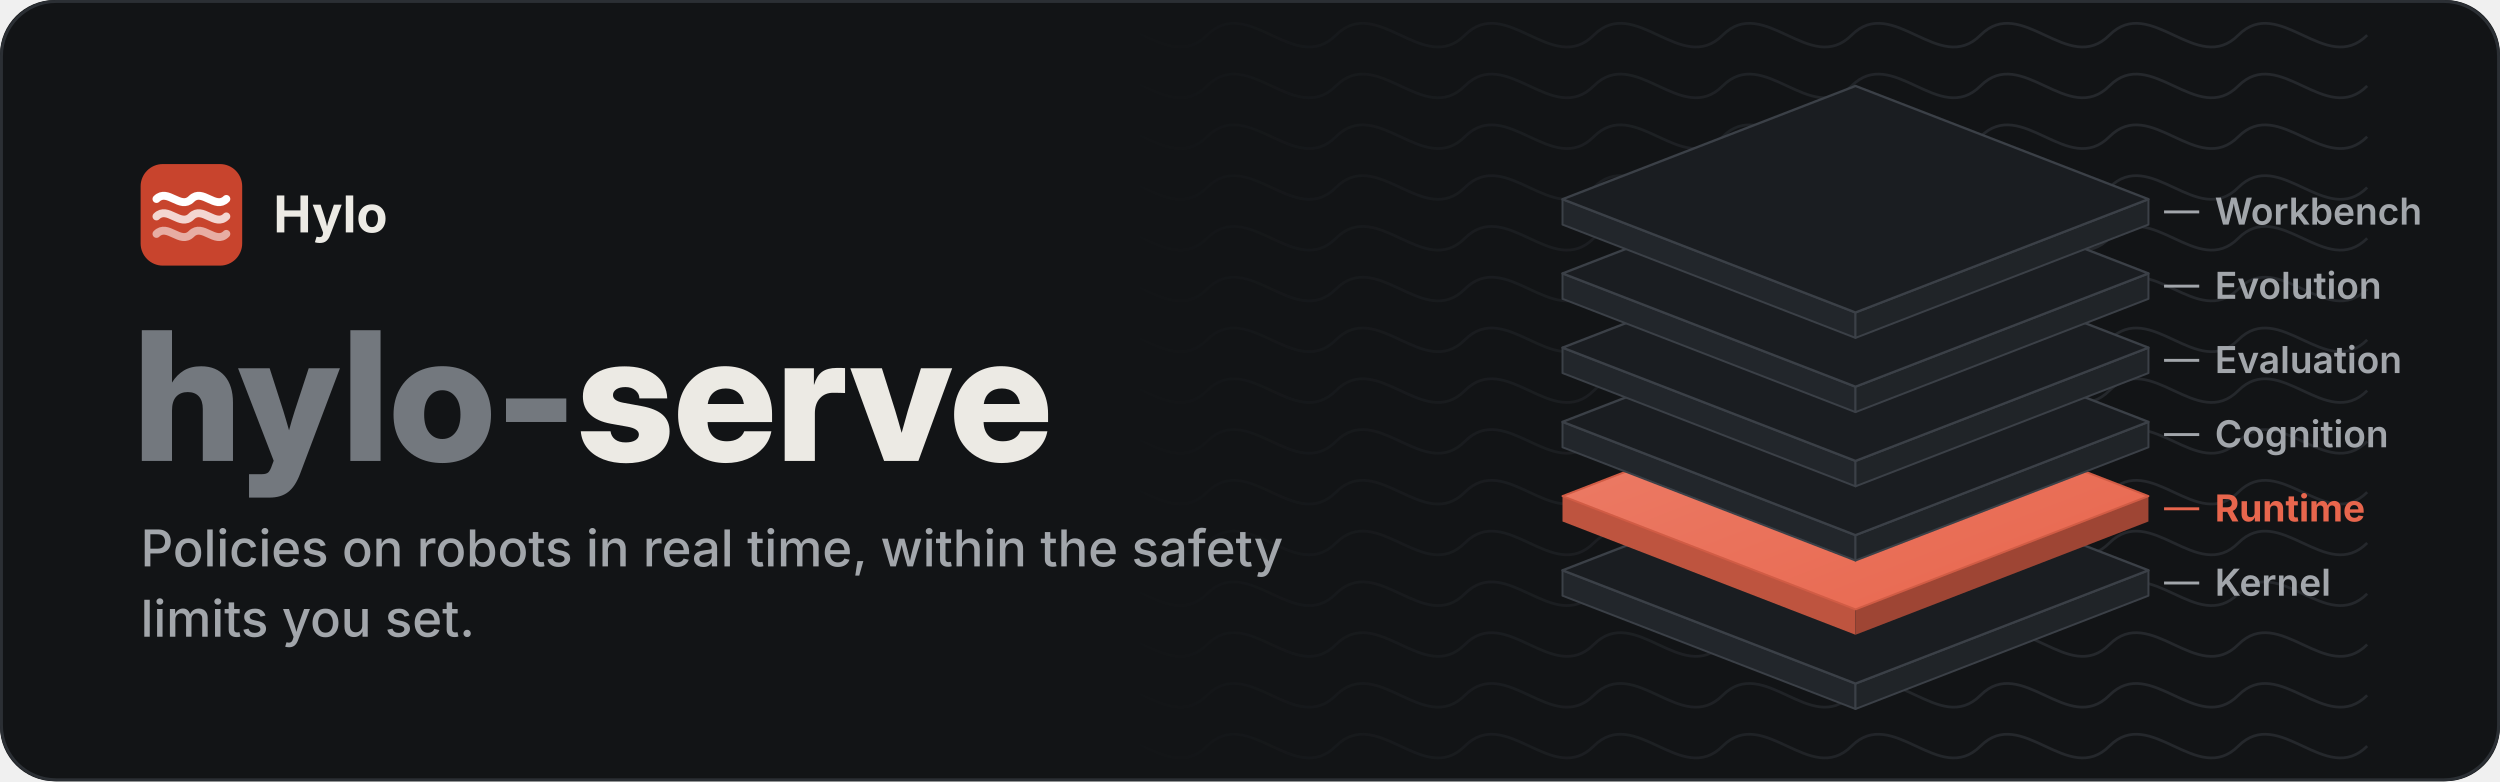
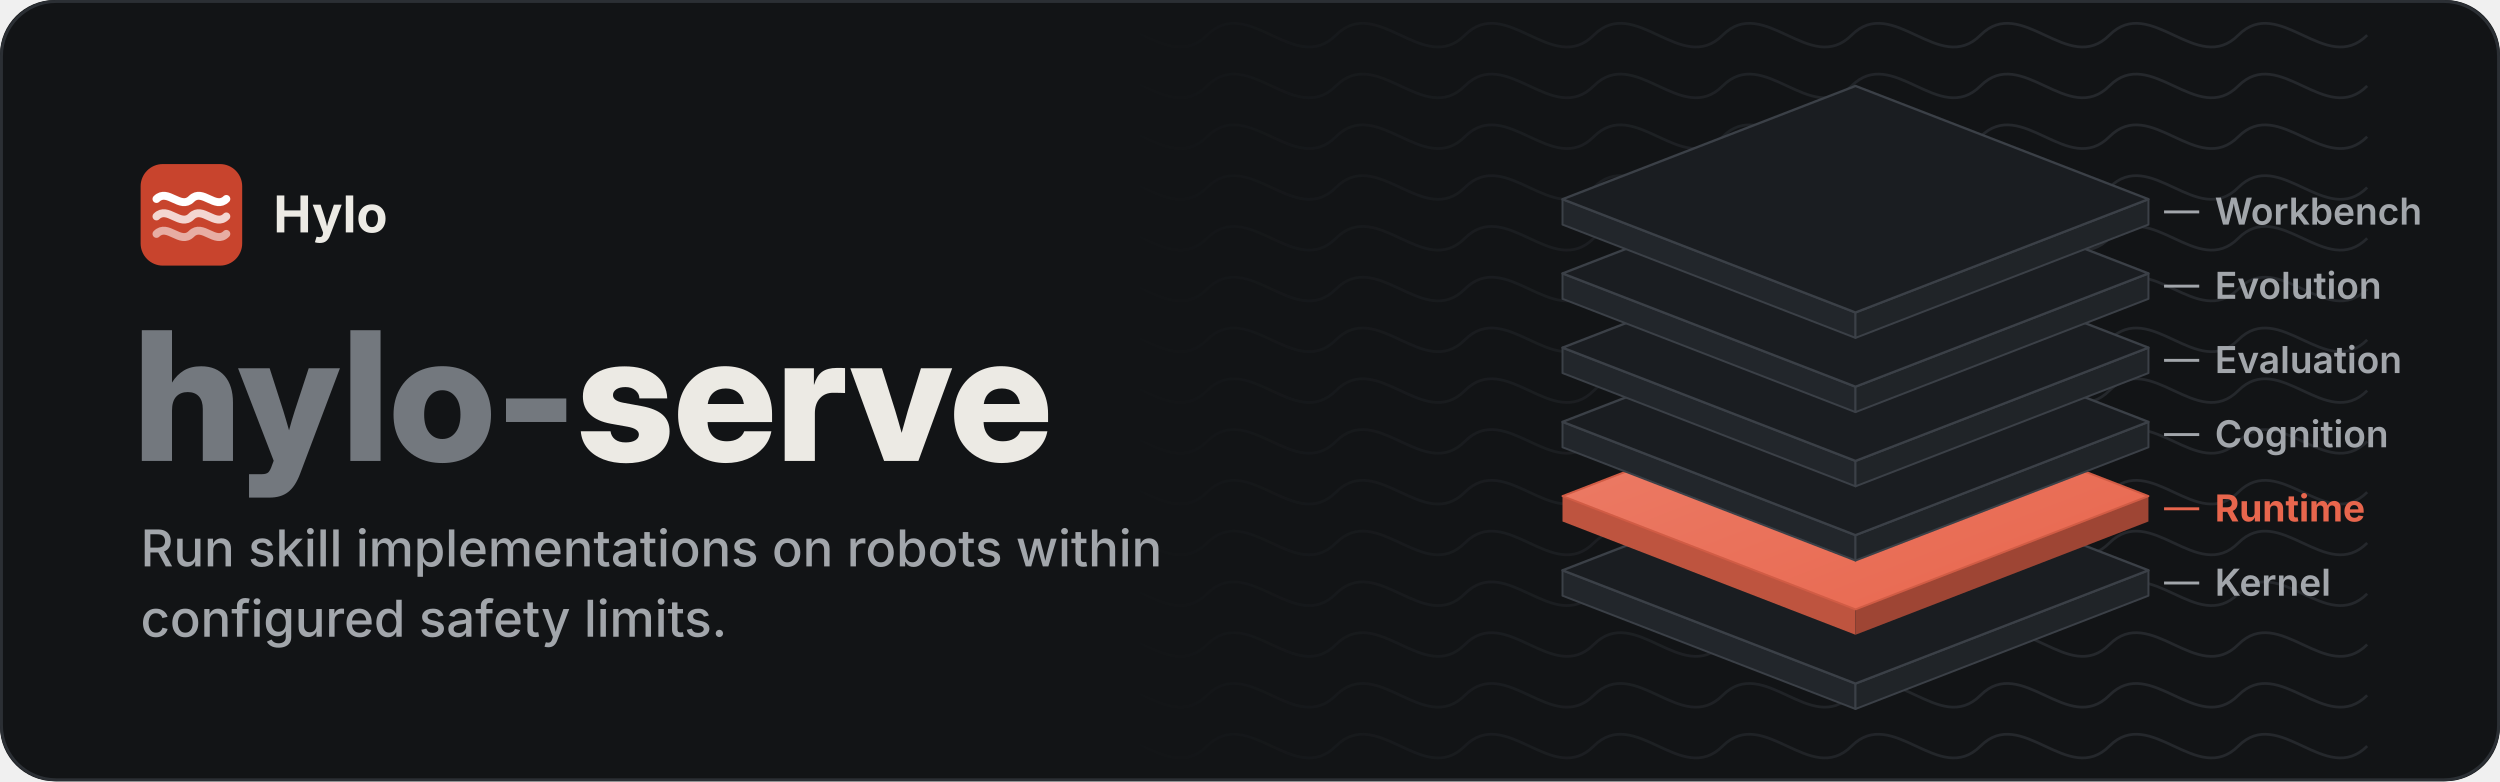
<svg xmlns="http://www.w3.org/2000/svg" viewBox="0 0 1280 400" width="1280" height="400" role="img" aria-labelledby="t d">
  <defs>
    <path id="b161" d="M135 0V1490H440V888H1089V1490H1395V0H1089V635H440V0Z" />
    <path id="b384" d="M135 0V1490H716Q970 1490 1110 1358Q1249 1225 1249 1005Q1249 852 1181 744Q1113 635 985 581L1302 0H964L680 532H440V0ZM440 779H660Q934 779 934 1005Q934 1118 866 1178Q799 1238 659 1238H440Z" />
    <path id="b614" d="M633 -22Q462 -22 338 48Q214 118 148 247Q81 376 81 553Q81 726 148 856Q214 986 334 1059Q455 1132 618 1132Q764 1132 883 1070Q1002 1008 1072 882Q1143 756 1143 565V481H378Q383 344 454 274Q525 204 638 204Q717 204 774 238Q830 271 854 336L1126 285Q1085 146 956 62Q828 -22 633 -22ZM380 669H854Q843 778 784 842Q725 906 621 906Q513 906 451 840Q389 773 380 669Z" />
    <path id="b689" d="M128 0V1118H428V0ZM278 1264Q210 1264 162 1309Q114 1354 114 1418Q114 1482 162 1527Q210 1572 278 1572Q346 1572 394 1527Q443 1482 443 1418Q443 1354 394 1309Q346 1264 278 1264Z" />
    <path id="b736" d="M428 1490V0H128V1490Z" />
    <path id="b766" d="M128 0V1118H406L418 901Q463 1023 550 1079Q637 1135 737 1135Q949 1135 1025 884Q1072 1013 1170 1074Q1269 1135 1384 1135Q1538 1135 1640 1036Q1741 936 1741 754V0H1441V697Q1441 791 1390 838Q1338 884 1263 884Q1178 884 1128 830Q1079 776 1079 688V0H789V705Q789 787 740 836Q692 884 615 884Q536 884 482 830Q428 777 428 676V0Z" />
    <path id="b773" d="M428 647V0H128V1118H411L415 887Q462 1004 548 1068Q634 1132 763 1132Q937 1132 1042 1020Q1147 908 1147 711V0H847V659Q847 763 794 822Q740 881 645 881Q549 881 488 820Q428 758 428 647Z" />
    <path id="b790" d="M628 -22Q460 -22 337 50Q214 123 148 252Q81 382 81 554Q81 727 148 857Q214 987 337 1060Q460 1132 628 1132Q796 1132 919 1060Q1042 987 1108 857Q1175 727 1175 554Q1175 382 1108 252Q1042 123 919 50Q796 -22 628 -22ZM628 214Q748 214 809 311Q870 408 870 555Q870 703 809 800Q748 896 628 896Q508 896 448 800Q387 703 387 555Q387 408 448 311Q508 214 628 214Z" />
    <path id="b889" d="M683 1118V889H474V327Q474 223 576 223Q593 223 624 228Q654 232 671 236L714 11Q664 -4 614 -10Q565 -16 520 -16Q352 -16 263 66Q174 147 174 301V889H20V1118H174V1384H474V1118Z" />
    <path id="b915" d="M513 -14Q339 -14 234 98Q128 210 128 407V1118H428V459Q428 355 482 296Q536 237 630 237Q726 237 786 298Q847 360 847 471V1118H1148V0H864L860 232Q813 113 726 50Q640 -14 513 -14Z" />
    <path id="b998" d="M120 -396 189 -170 226 -179Q317 -204 375 -176Q433 -147 443 -63L451 -3L31 1118H350L538 538Q561 465 577 392Q593 320 609 246Q627 321 646 394Q666 466 690 538L886 1118H1201L726 -132Q675 -267 580 -346Q484 -426 316 -426Q256 -426 204 -418Q152 -409 120 -396Z" />
    <path id="dx1459" d="M806 712V444H119V712Z" />
    <path id="dx614" d="M596 -24Q434 -24 312 47Q189 118 120 242Q52 367 52 528Q52 689 120 814Q189 938 310 1009Q431 1080 587 1080Q746 1080 866 1010Q987 941 1055 818Q1123 696 1123 536V443H388Q391 342 448 283Q506 224 608 224Q684 224 736 255Q787 286 806 338H1115Q1096 232 1023 150Q950 68 840 22Q729 -24 596 -24ZM390 649H802Q790 732 736 779Q682 826 596 826Q509 826 455 779Q401 732 390 649Z" />
    <path id="dx670" d="M440 574V0H96V1490H440V893Q493 980 574 1030Q655 1079 772 1079Q944 1079 1040 969Q1135 859 1135 664V0H791V592Q791 686 746 736Q701 785 619 785Q538 785 489 734Q440 682 440 574Z" />
    <path id="dx736" d="M440 1490V0H96V1490Z" />
    <path id="dx790" d="M608 -24Q442 -24 317 44Q192 112 122 236Q52 360 52 528Q52 694 122 818Q192 943 317 1012Q442 1080 608 1080Q773 1080 898 1012Q1024 943 1094 818Q1163 694 1163 528Q1163 360 1094 236Q1024 113 898 44Q773 -24 608 -24ZM608 250Q698 250 756 322Q815 394 815 528Q815 662 756 734Q698 806 608 806Q518 806 460 734Q401 662 401 528Q401 394 459 322Q517 250 608 250Z" />
    <path id="dx852" d="M96 0V1056H429V870H432Q461 971 522 1016Q584 1060 690 1060Q718 1060 740 1060Q763 1059 784 1058V774Q765 775 725 776Q685 777 648 777Q555 777 498 715Q440 653 440 541V0Z" />
    <path id="dx871" d="M562 -26Q416 -26 303 18Q190 62 122 144Q55 226 46 338H385Q393 279 437 245Q481 211 557 211Q628 211 668 236Q708 261 708 301Q708 367 580 390L389 424Q233 452 152 531Q70 610 70 735Q70 891 196 984Q322 1078 543 1078Q764 1078 895 980Q1026 882 1031 713H714Q713 768 668 805Q624 842 555 842Q488 842 450 816Q413 790 413 751Q413 686 527 664L739 625Q902 595 980 525Q1058 455 1058 337Q1058 229 996 147Q933 65 822 20Q710 -26 562 -26Z" />
    <path id="dx980" d="M389 0 4 1056H364L517 570Q536 507 554 444Q572 382 589 320Q606 382 624 444Q641 507 659 570L809 1056H1165L780 0Z" />
    <path id="dx998" d="M129 -418V-151H275Q329 -151 351 -128Q373 -104 392 -46L410 2L4 1056H364L520 570Q537 515 553 460Q569 405 585 349Q600 405 616 460Q633 515 650 570L809 1056H1165L710 -149Q656 -292 574 -355Q493 -418 360 -418Z" />
-     <path id="m1501" d="M125 -371 213 214H450L285 -371Z" />
    <path id="m1502" d="M311 -15Q249 -15 206 28Q163 70 163 132Q163 194 206 237Q249 280 311 280Q373 280 416 237Q458 194 458 132Q458 70 416 28Q373 -15 311 -15Z" />
-     <path id="m375" d="M165 0V1490H699Q871 1490 986 1426Q1101 1363 1158 1254Q1215 1144 1215 1006Q1215 868 1158 758Q1100 649 985 586Q870 522 697 522H393V0ZM393 715H675Q839 715 912 798Q984 880 984 1006Q984 1132 912 1214Q839 1295 673 1295H393Z" />
+     <path id="m384" d="M165 0V1490H699Q871 1490 986 1430Q1101 1370 1158 1264Q1215 1159 1215 1022Q1215 872 1147 762Q1079 653 943 602L1271 0H1012L710 563Q704 563 697 563H393V0ZM393 758H675Q839 758 912 828Q984 897 984 1022Q984 1148 911 1222Q838 1295 673 1295H393Z" />
    <path id="m507" d="M461 -25Q354 -25 268 14Q183 54 133 130Q83 206 83 316Q83 411 120 472Q157 534 219 570Q281 605 358 623Q434 641 513 650Q661 667 728 680Q795 692 795 751V757Q795 850 740 902Q686 953 581 953Q471 953 408 905Q345 857 322 800L115 854Q153 954 224 1015Q295 1076 386 1104Q478 1132 578 1132Q645 1132 721 1116Q797 1100 864 1058Q931 1017 973 940Q1015 863 1015 742V0H802V153H791Q758 87 678 31Q597 -25 461 -25ZM510 152Q599 152 663 188Q727 223 762 280Q796 337 796 403V546Q780 530 728 518Q675 507 617 499Q559 491 525 487Q432 474 366 436Q299 399 299 313Q299 233 358 192Q418 152 510 152Z" />
    <path id="m578" d="M703 -22Q601 -22 537 12Q473 47 436 93Q400 139 380 175H362V0H148V1490H368V936H380Q399 970 434 1016Q470 1063 534 1098Q598 1132 703 1132Q837 1132 942 1064Q1048 996 1109 867Q1170 738 1170 556Q1170 376 1110 246Q1050 116 944 47Q839 -22 703 -22ZM654 165Q750 165 814 217Q879 269 912 358Q945 447 945 558Q945 668 912 756Q880 843 816 894Q751 945 654 945Q512 945 438 838Q364 732 364 558Q364 383 439 274Q514 165 654 165Z" />
    <path id="m586" d="M618 -23Q460 -23 343 49Q226 121 161 250Q96 380 96 553Q96 727 161 858Q226 988 343 1060Q460 1132 618 1132Q792 1132 918 1044Q1045 957 1086 802L877 752Q854 839 788 892Q721 946 619 946Q518 946 452 893Q385 840 352 750Q320 661 320 553Q320 446 352 358Q385 269 452 216Q518 163 619 163Q723 163 791 218Q859 274 881 365L1089 315Q1048 157 921 67Q794 -23 618 -23Z" />
+     <path id="m597" d="M564 -22Q428 -22 322 47Q217 116 156 246Q96 376 96 556Q96 738 157 867Q218 996 324 1064Q429 1132 564 1132Q668 1132 732 1098Q796 1063 832 1016Q867 970 886 936H898V1490H1118V0H904V175H886Q866 139 830 93Q793 47 729 12Q665 -22 564 -22ZM612 165Q752 165 827 274Q902 383 902 558Q902 732 828 838Q754 945 612 945Q515 945 450 894Q386 843 354 756Q321 668 321 558Q321 447 354 358Q387 269 452 217Q517 165 612 165Z" />
    <path id="m614" d="M630 -23Q465 -23 345 48Q225 119 160 248Q96 377 96 551Q96 723 160 854Q223 985 339 1058Q455 1132 611 1132Q738 1132 852 1076Q967 1019 1038 896Q1110 772 1110 570V492H317Q323 330 409 244Q495 159 632 159Q724 159 790 199Q857 239 886 317L1093 268Q1053 137 931 57Q809 -23 630 -23ZM318 656H892Q880 788 810 869Q739 950 612 950Q480 950 404 864Q327 777 318 656Z" />
    <path id="m647" d="M702 1118V939H452V0H232V939H20V1118H232V1246Q232 1350 278 1420Q325 1490 400 1525Q476 1560 565 1560Q631 1560 678 1550Q726 1539 749 1530L698 1352Q682 1356 658 1362Q634 1368 600 1368Q521 1368 486 1329Q452 1290 452 1216V1118Z" />
+     <path id="m658" d="M616 -442Q422 -442 305 -371Q188 -300 141 -199L325 -112Q345 -144 378 -180Q412 -215 468 -240Q525 -265 615 -265Q742 -265 822 -204Q902 -144 902 -15V203H883Q863 166 828 123Q792 80 728 48Q665 17 563 17Q431 17 326 79Q220 141 158 262Q96 384 96 563Q96 741 158 868Q219 996 325 1064Q431 1132 566 1132Q669 1132 734 1098Q798 1063 834 1017Q871 971 890 936H906V1118H1121V-16Q1121 -163 1054 -257Q987 -351 873 -396Q759 -442 616 -442ZM614 200Q754 200 828 297Q903 394 903 566Q903 734 830 840Q756 945 614 945Q517 945 452 894Q386 844 354 758Q321 673 321 566Q321 402 396 301Q470 200 614 200Z" />
    <path id="m670" d="M368 662V0H148V1490H366V917Q419 1028 504 1080Q589 1132 704 1132Q875 1132 980 1024Q1085 917 1085 710V0H864V683Q864 804 801 872Q738 940 628 940Q516 940 442 868Q368 795 368 662Z" />
    <path id="m689" d="M148 0V1118H368V0ZM259 1289Q202 1289 162 1327Q121 1365 121 1419Q121 1474 162 1512Q202 1550 259 1550Q316 1550 357 1512Q398 1474 398 1419Q398 1365 357 1327Q316 1289 259 1289Z" />
+     <path id="m727" d="M148 0V1490H368V646H388L829 1118H1093L643 636L1124 0H852L475 501L368 394V0Z" />
    <path id="m736" d="M368 1490V0H148V1490Z" />
    <path id="m766" d="M148 0V1118H357L362 909Q405 1025 491 1081Q577 1137 677 1137Q786 1137 858 1075Q930 1013 963 902Q1005 1015 1102 1076Q1198 1137 1317 1137Q1416 1137 1496 1094Q1576 1051 1624 966Q1671 881 1671 754V0H1451V732Q1451 844 1388 894Q1326 944 1241 944Q1137 944 1078 880Q1018 816 1018 716V0H801V746Q801 836 744 890Q686 944 597 944Q505 944 436 880Q368 817 368 695V0Z" />
    <path id="m773" d="M368 662V0H148V1118H358L359 903Q411 1021 498 1076Q586 1132 704 1132Q875 1132 980 1024Q1084 917 1084 710V0H864V683Q864 804 801 872Q738 940 628 940Q516 940 442 868Q368 795 368 662Z" />
    <path id="m790" d="M618 -23Q461 -23 344 49Q226 121 161 250Q96 380 96 553Q96 727 161 858Q226 988 344 1060Q461 1132 618 1132Q776 1132 894 1060Q1011 988 1076 858Q1141 727 1141 553Q1141 380 1076 250Q1011 121 894 49Q776 -23 618 -23ZM618 163Q720 163 786 216Q853 270 886 358Q918 447 918 553Q918 660 886 750Q853 839 786 892Q720 946 618 946Q517 946 451 892Q385 839 352 750Q320 660 320 553Q320 447 352 358Q385 270 451 216Q517 163 618 163Z" />
+     <path id="m843" d="M148 -418V1118H362V936H380Q399 970 434 1016Q470 1063 534 1098Q598 1132 703 1132Q837 1132 942 1064Q1048 996 1109 867Q1170 738 1170 556Q1170 376 1110 246Q1050 116 944 47Q839 -22 703 -22Q601 -22 537 12Q473 47 436 93Q400 139 380 175H368V-418ZM654 165Q750 165 814 217Q879 269 912 358Q945 447 945 558Q945 668 912 756Q880 843 816 894Q751 945 654 945Q512 945 438 838Q364 732 364 558Q364 383 439 274Q514 165 654 165Z" />
    <path id="m852" d="M148 0V1118H361V938H373Q403 1029 480 1082Q558 1134 656 1134Q677 1134 704 1132Q732 1130 749 1128V918Q737 921 703 926Q669 930 634 930Q519 930 444 860Q368 789 368 679V0Z" />
    <path id="m871" d="M549 -23Q367 -23 248 56Q128 134 98 283L305 326Q350 155 551 155Q658 155 720 200Q783 244 783 306Q783 412 626 447L438 490Q130 559 130 799Q130 899 186 974Q241 1049 338 1090Q436 1132 563 1132Q744 1132 847 1054Q950 977 986 853L789 810Q768 869 716 914Q664 958 565 958Q474 958 413 917Q352 876 352 813Q352 757 392 722Q433 688 525 667L705 627Q1010 558 1010 325Q1010 223 952 144Q893 66 789 22Q685 -23 549 -23Z" />
    <path id="m889" d="M626 1118V939H403V302Q403 235 432 204Q460 172 525 172Q543 172 570 176Q598 180 618 184L657 8Q622 -4 582 -10Q541 -15 503 -15Q351 -15 267 64Q183 142 183 284V939H20V1118H183V1384H403V1118Z" />
    <path id="m915" d="M529 -14Q358 -14 253 94Q148 201 148 408V1118H368V435Q368 314 432 246Q495 178 604 178Q716 178 790 250Q864 323 864 456V1118H1085V0H874L873 217Q820 95 732 40Q645 -14 529 -14Z" />
    <path id="m984" d="M393 0 57 1118H289L412 655Q435 565 462 458Q488 350 514 219Q540 345 566 453Q592 561 617 655L740 1118H960L1082 655Q1105 564 1131 456Q1157 349 1183 221Q1208 348 1234 455Q1260 562 1284 655L1407 1118H1641L1304 0H1083L945 481Q920 569 896 668Q872 766 849 867Q825 766 801 666Q777 567 752 481L614 0Z" />
    <path id="m998" d="M133 -402 187 -223 212 -229Q297 -252 356 -224Q416 -195 447 -87L471 -5L46 1118H284L505 483Q530 409 549 337Q568 265 586 193Q605 265 625 338Q645 410 671 483L896 1118H1132L646 -155Q595 -289 508 -358Q422 -426 287 -426Q235 -426 194 -418Q154 -411 133 -402Z" />
    <path id="sb271" d="M150 0V1490H417V1048L413 729Q465 809 523 884Q581 959 654 1044L1045 1490H1377L805 845L1387 0H1072L620 668L417 447V0Z" />
    <path id="sb459" d="M452 0 50 1490H337L531 697Q554 596 574 484Q594 371 613 260Q633 371 654 484Q676 596 701 697L903 1490H1186L1387 697Q1412 597 1434 486Q1455 375 1475 265Q1494 375 1514 486Q1535 597 1558 697L1751 1490H2039L1636 0H1330L1113 823Q1093 901 1076 989Q1059 1077 1043 1173Q1028 1080 1012 993Q997 906 975 823L758 0Z" />
    <path id="sb507" d="M450 -23Q344 -23 259 16Q174 54 125 129Q76 204 76 314Q76 440 138 510Q199 579 296 610Q394 642 502 653Q648 669 713 682Q778 696 778 754V759Q778 841 728 886Q678 932 583 932Q485 932 427 889Q369 846 349 791L108 840Q157 988 286 1060Q414 1132 582 1132Q661 1132 742 1114Q822 1095 889 1052Q956 1008 997 934Q1038 859 1038 747V0H789V154H779Q742 82 661 30Q580 -23 450 -23ZM517 170Q637 170 708 239Q780 308 780 401V533Q762 519 716 508Q670 498 618 490Q567 483 533 478Q445 466 386 430Q328 394 328 317Q328 245 381 208Q434 170 517 170Z" />
    <path id="sb578" d="M728 -20Q632 -20 568 12Q505 45 467 91Q429 137 409 177H392V0H138V1490H398V933H409Q428 972 465 1018Q502 1065 566 1098Q630 1132 729 1132Q858 1132 962 1066Q1067 1000 1128 872Q1190 743 1190 557Q1190 373 1130 244Q1069 115 965 48Q861 -20 728 -20ZM658 194Q788 194 856 298Q923 401 923 558Q923 714 856 816Q790 918 658 918Q529 918 461 820Q393 721 393 558Q393 395 462 294Q531 194 658 194Z" />
    <path id="sb586" d="M623 -23Q460 -23 340 50Q220 122 154 252Q89 381 89 553Q89 727 154 858Q220 988 340 1060Q460 1132 623 1132Q810 1132 940 1038Q1069 945 1105 781L862 730Q841 817 780 869Q719 921 625 921Q489 921 422 816Q354 711 354 554Q354 451 384 368Q414 285 474 236Q534 188 625 188Q721 188 782 242Q844 297 865 387L1108 336Q1072 169 942 73Q812 -23 623 -23Z" />
    <path id="sb614" d="M632 -23Q463 -23 342 48Q220 119 154 248Q89 377 89 552Q89 724 154 854Q218 985 336 1058Q455 1132 615 1132Q751 1132 868 1072Q984 1013 1055 888Q1126 764 1126 568V486H348Q353 337 432 259Q510 181 635 181Q721 181 782 218Q844 255 870 326L1109 277Q1069 142 944 60Q818 -23 632 -23ZM349 663H873Q861 783 796 856Q732 928 616 928Q497 928 428 852Q358 775 349 663Z" />
    <path id="sb658" d="M620 -442Q418 -442 296 -368Q174 -294 132 -183L352 -104Q378 -152 438 -198Q497 -244 619 -244Q740 -244 813 -188Q886 -131 886 -11V200H864Q844 160 807 117Q770 74 708 46Q646 17 549 17Q421 17 316 78Q212 138 150 259Q89 380 89 562Q89 745 150 872Q212 1000 317 1066Q422 1132 551 1132Q650 1132 714 1099Q778 1066 816 1020Q854 973 874 933H888V1118H1143V-3Q1143 -153 1075 -250Q1007 -347 889 -394Q771 -442 620 -442ZM622 222Q749 222 818 313Q887 404 887 564Q887 723 819 820Q751 918 622 918Q490 918 422 817Q355 716 355 564Q355 409 423 316Q491 222 622 222Z" />
    <path id="sb670" d="M398 655V0H138V1490H394V911Q496 1132 733 1132Q906 1132 1011 1022Q1116 912 1116 711V0H855V671Q855 783 797 847Q739 911 637 911Q533 911 466 844Q398 777 398 655Z" />
    <path id="sb689" d="M138 0V1118H398V0ZM268 1276Q206 1276 162 1318Q117 1359 117 1419Q117 1478 162 1520Q206 1561 268 1561Q331 1561 376 1520Q420 1478 420 1419Q420 1359 376 1318Q331 1276 268 1276Z" />
    <path id="sb727" d="M138 0V1490H398V667H417L820 1118H1125L692 635L1151 0H839L494 479L398 376V0Z" />
    <path id="sb73" d="M785 -20Q589 -20 435 71Q281 162 192 333Q103 504 103 744Q103 985 192 1156Q282 1328 436 1419Q590 1510 785 1510Q948 1510 1082 1449Q1215 1388 1302 1272Q1389 1157 1413 994H1144Q1119 1126 1021 1198Q923 1271 789 1271Q606 1271 488 1134Q371 998 371 744Q371 487 489 353Q607 219 788 219Q922 219 1020 292Q1119 364 1144 496H1414Q1393 353 1311 236Q1229 119 1095 50Q961 -20 785 -20Z" />
    <path id="sb736" d="M398 1490V0H138V1490Z" />
    <path id="sb773" d="M398 655V0H138V1118H384L387 895Q487 1132 733 1132Q906 1132 1010 1022Q1115 912 1115 711V0H855V671Q855 783 797 847Q739 911 637 911Q533 911 466 844Q398 777 398 655Z" />
    <path id="sb790" d="M623 -23Q460 -23 340 50Q220 122 154 252Q89 381 89 553Q89 727 154 858Q220 988 340 1060Q460 1132 623 1132Q786 1132 906 1060Q1026 988 1092 858Q1158 727 1158 553Q1158 381 1092 252Q1026 122 906 50Q786 -23 623 -23ZM623 188Q714 188 774 237Q834 286 864 369Q894 452 894 554Q894 657 864 740Q834 823 774 872Q714 921 623 921Q533 921 473 872Q413 823 384 740Q354 657 354 554Q354 452 384 369Q413 286 473 237Q533 188 623 188Z" />
    <path id="sb852" d="M138 0V1118H390V931H402Q432 1028 507 1080Q582 1133 678 1133Q728 1133 773 1126V887Q757 891 721 896Q685 900 650 900Q541 900 470 832Q398 765 398 658V0Z" />
    <path id="sb889" d="M655 1118V914H439V315Q439 254 464 226Q490 197 550 197Q568 197 597 202Q626 206 645 210L686 9Q643 -4 598 -10Q553 -15 512 -15Q351 -15 265 65Q179 145 179 293V914H20V1118H179V1384H439V1118Z" />
    <path id="sb915" d="M521 -14Q348 -14 243 96Q138 206 138 407V1118H398V447Q398 335 456 271Q515 207 617 207Q721 207 788 274Q855 341 855 463V1118H1116V0H869L867 224Q767 -14 521 -14Z" />
    <path id="sb95" d="M150 0V1490H1118V1265H417V863H1066V641H417V225H1122V0Z" />
    <path id="sb980" d="M455 0 39 1118H317L521 510Q546 436 566 361Q585 286 604 210Q622 286 641 361Q660 436 685 510L888 1118H1164L746 0Z" />
    <clipPath id="cardclip">
      <rect width="1280" height="400" rx="28" />
    </clipPath>
    <linearGradient id="wavefade" x1="0" y1="0" x2="1" y2="0">
      <stop offset="0.45" stop-color="#fff" stop-opacity="0" />
      <stop offset="0.8" stop-color="#fff" stop-opacity="1" />
    </linearGradient>
    <mask id="wavemask">
      <rect width="1280" height="400" fill="url(#wavefade)" />
    </mask>
    <linearGradient id="slab4" x1="0" y1="0" x2="1" y2="1">
      <stop offset="0" stop-color="#ec7e69" />
      <stop offset="1" stop-color="#e8664d" />
    </linearGradient>
  </defs>
  <g clip-path="url(#cardclip)">
    <rect x="0.0" y="0.0" width="1280.0" height="400.0" rx="0" fill="#121416" />
    <g mask="url(#wavemask)" fill="none" stroke="#3b4047" stroke-width="1.4" opacity="0.45">
      <path d="M420 18c21-21 45 21 66 0s45 21 66 0s45 21 66 0s45 21 66 0s45 21 66 0s45 21 66 0s45 21 66 0s45 21 66 0s45 21 66 0s45 21 66 0s45 21 66 0s45 21 66 0" />
      <path d="M420 44c21-21 45 21 66 0s45 21 66 0s45 21 66 0s45 21 66 0s45 21 66 0s45 21 66 0s45 21 66 0s45 21 66 0s45 21 66 0s45 21 66 0s45 21 66 0s45 21 66 0" />
      <path d="M420 70c21-21 45 21 66 0s45 21 66 0s45 21 66 0s45 21 66 0s45 21 66 0s45 21 66 0s45 21 66 0s45 21 66 0s45 21 66 0s45 21 66 0s45 21 66 0s45 21 66 0" />
      <path d="M420 96c21-21 45 21 66 0s45 21 66 0s45 21 66 0s45 21 66 0s45 21 66 0s45 21 66 0s45 21 66 0s45 21 66 0s45 21 66 0s45 21 66 0s45 21 66 0s45 21 66 0" />
      <path d="M420 122c21-21 45 21 66 0s45 21 66 0s45 21 66 0s45 21 66 0s45 21 66 0s45 21 66 0s45 21 66 0s45 21 66 0s45 21 66 0s45 21 66 0s45 21 66 0s45 21 66 0" />
      <path d="M420 148c21-21 45 21 66 0s45 21 66 0s45 21 66 0s45 21 66 0s45 21 66 0s45 21 66 0s45 21 66 0s45 21 66 0s45 21 66 0s45 21 66 0s45 21 66 0s45 21 66 0" />
      <path d="M420 174c21-21 45 21 66 0s45 21 66 0s45 21 66 0s45 21 66 0s45 21 66 0s45 21 66 0s45 21 66 0s45 21 66 0s45 21 66 0s45 21 66 0s45 21 66 0s45 21 66 0" />
      <path d="M420 200c21-21 45 21 66 0s45 21 66 0s45 21 66 0s45 21 66 0s45 21 66 0s45 21 66 0s45 21 66 0s45 21 66 0s45 21 66 0s45 21 66 0s45 21 66 0s45 21 66 0" />
      <path d="M420 226c21-21 45 21 66 0s45 21 66 0s45 21 66 0s45 21 66 0s45 21 66 0s45 21 66 0s45 21 66 0s45 21 66 0s45 21 66 0s45 21 66 0s45 21 66 0s45 21 66 0" />
      <path d="M420 252c21-21 45 21 66 0s45 21 66 0s45 21 66 0s45 21 66 0s45 21 66 0s45 21 66 0s45 21 66 0s45 21 66 0s45 21 66 0s45 21 66 0s45 21 66 0s45 21 66 0" />
      <path d="M420 278c21-21 45 21 66 0s45 21 66 0s45 21 66 0s45 21 66 0s45 21 66 0s45 21 66 0s45 21 66 0s45 21 66 0s45 21 66 0s45 21 66 0s45 21 66 0s45 21 66 0" />
      <path d="M420 304c21-21 45 21 66 0s45 21 66 0s45 21 66 0s45 21 66 0s45 21 66 0s45 21 66 0s45 21 66 0s45 21 66 0s45 21 66 0s45 21 66 0s45 21 66 0s45 21 66 0" />
      <path d="M420 330c21-21 45 21 66 0s45 21 66 0s45 21 66 0s45 21 66 0s45 21 66 0s45 21 66 0s45 21 66 0s45 21 66 0s45 21 66 0s45 21 66 0s45 21 66 0s45 21 66 0" />
      <path d="M420 356c21-21 45 21 66 0s45 21 66 0s45 21 66 0s45 21 66 0s45 21 66 0s45 21 66 0s45 21 66 0s45 21 66 0s45 21 66 0s45 21 66 0s45 21 66 0s45 21 66 0" />
      <path d="M420 382c21-21 45 21 66 0s45 21 66 0s45 21 66 0s45 21 66 0s45 21 66 0s45 21 66 0s45 21 66 0s45 21 66 0s45 21 66 0s45 21 66 0s45 21 66 0s45 21 66 0" />
      <path d="M420 408c21-21 45 21 66 0s45 21 66 0s45 21 66 0s45 21 66 0s45 21 66 0s45 21 66 0s45 21 66 0s45 21 66 0s45 21 66 0s45 21 66 0s45 21 66 0s45 21 66 0" />
    </g>
  </g>
  <rect x="0.75" y="0.75" width="1278.5" height="398.5" rx="28" fill="none" stroke="#2b2f34" stroke-width="1.5" />
  <polygon points="800.0,292.0 950.0,350.0 950.0,363.0 800.0,305.0" fill="#22262b" stroke="#3b4047" stroke-width="1" stroke-linejoin="round" />
  <polygon points="950.0,350.0 1100.0,292.0 1100.0,305.0 950.0,363.0" fill="#202428" stroke="#3b4047" stroke-width="1" stroke-linejoin="round" />
  <polygon points="950.0,234.0 1100.0,292.0 950.0,350.0 800.0,292.0" fill="#1a1d21" stroke="#3b4047" stroke-width="1.2" stroke-linejoin="round" />
  <line x1="1108" y1="298.5" x2="1126" y2="298.5" stroke="#a2a6ab" stroke-width="1.5" />
  <g transform="translate(1134.0 305.0) scale(0.00928 -0.00928)" fill="#a2a6ab">
    <use href="#sb271" x="0" />
    <use href="#sb614" x="1359" />
    <use href="#sb852" x="2570" />
    <use href="#sb773" x="3403" />
    <use href="#sb614" x="4656" />
    <use href="#sb736" x="5867" />
  </g>
  <polygon points="800.0,254.0 950.0,312.0 950.0,325.0 800.0,267.0" fill="#be543f" />
  <polygon points="950.0,312.0 1100.0,254.0 1100.0,267.0 950.0,325.0" fill="#9e4534" />
  <polygon points="950.0,196.0 1100.0,254.0 950.0,312.0 800.0,254.0" fill="url(#slab4)" stroke="#d15c45" stroke-width="1" stroke-linejoin="round" />
  <line x1="1108" y1="260.5" x2="1126" y2="260.5" stroke="#e8664d" stroke-width="1.5" />
  <g transform="translate(1134.0 267.0) scale(0.00928 -0.00928)" fill="#e8664d">
    <use href="#b384" x="0" />
    <use href="#b915" x="1345" />
    <use href="#b773" x="2620" />
    <use href="#b889" x="3895" />
    <use href="#b689" x="4645" />
    <use href="#b766" x="5200" />
    <use href="#b614" x="7069" />
  </g>
  <polygon points="800.0,216.0 950.0,274.0 950.0,287.0 800.0,229.0" fill="#22262b" stroke="#3b4047" stroke-width="1" stroke-linejoin="round" />
  <polygon points="950.0,274.0 1100.0,216.0 1100.0,229.0 950.0,287.0" fill="#202428" stroke="#3b4047" stroke-width="1" stroke-linejoin="round" />
  <polygon points="950.0,158.0 1100.0,216.0 950.0,274.0 800.0,216.0" fill="#1a1d21" stroke="#3b4047" stroke-width="1.2" stroke-linejoin="round" />
  <line x1="1108" y1="222.5" x2="1126" y2="222.5" stroke="#a2a6ab" stroke-width="1.5" />
  <g transform="translate(1134.0 229.0) scale(0.00928 -0.00928)" fill="#a2a6ab">
    <use href="#sb73" x="0" />
    <use href="#sb790" x="1509" />
    <use href="#sb658" x="2756" />
    <use href="#sb773" x="4037" />
    <use href="#sb689" x="5290" />
    <use href="#sb889" x="5826" />
    <use href="#sb689" x="6549" />
    <use href="#sb790" x="7085" />
    <use href="#sb773" x="8332" />
  </g>
  <polygon points="800.0,178.0 950.0,236.0 950.0,249.0 800.0,191.0" fill="#22262b" stroke="#3b4047" stroke-width="1" stroke-linejoin="round" />
  <polygon points="950.0,236.0 1100.0,178.0 1100.0,191.0 950.0,249.0" fill="#202428" stroke="#3b4047" stroke-width="1" stroke-linejoin="round" />
  <polygon points="950.0,120.0 1100.0,178.0 950.0,236.0 800.0,178.0" fill="#1a1d21" stroke="#3b4047" stroke-width="1.2" stroke-linejoin="round" />
  <line x1="1108" y1="184.5" x2="1126" y2="184.5" stroke="#a2a6ab" stroke-width="1.5" />
  <g transform="translate(1134.0 191.0) scale(0.00928 -0.00928)" fill="#a2a6ab">
    <use href="#sb95" x="0" />
    <use href="#sb980" x="1240" />
    <use href="#sb507" x="2425" />
    <use href="#sb736" x="3601" />
    <use href="#sb915" x="4137" />
    <use href="#sb507" x="5391" />
    <use href="#sb889" x="6567" />
    <use href="#sb689" x="7290" />
    <use href="#sb790" x="7826" />
    <use href="#sb773" x="9073" />
  </g>
  <polygon points="800.0,140.0 950.0,198.0 950.0,211.0 800.0,153.0" fill="#22262b" stroke="#3b4047" stroke-width="1" stroke-linejoin="round" />
  <polygon points="950.0,198.0 1100.0,140.0 1100.0,153.0 950.0,211.0" fill="#202428" stroke="#3b4047" stroke-width="1" stroke-linejoin="round" />
  <polygon points="950.0,82.0 1100.0,140.0 950.0,198.0 800.0,140.0" fill="#1a1d21" stroke="#3b4047" stroke-width="1.2" stroke-linejoin="round" />
  <line x1="1108" y1="146.5" x2="1126" y2="146.5" stroke="#a2a6ab" stroke-width="1.5" />
  <g transform="translate(1134.0 153.0) scale(0.00928 -0.00928)" fill="#a2a6ab">
    <use href="#sb95" x="0" />
    <use href="#sb980" x="1240" />
    <use href="#sb790" x="2404" />
    <use href="#sb736" x="3651" />
    <use href="#sb915" x="4187" />
    <use href="#sb889" x="5441" />
    <use href="#sb689" x="6164" />
    <use href="#sb790" x="6700" />
    <use href="#sb773" x="7947" />
  </g>
  <polygon points="800.0,102.0 950.0,160.0 950.0,173.0 800.0,115.0" fill="#22262b" stroke="#3b4047" stroke-width="1" stroke-linejoin="round" />
  <polygon points="950.0,160.0 1100.0,102.0 1100.0,115.0 950.0,173.0" fill="#202428" stroke="#3b4047" stroke-width="1" stroke-linejoin="round" />
  <polygon points="950.0,44.0 1100.0,102.0 950.0,160.0 800.0,102.0" fill="#1a1d21" stroke="#3b4047" stroke-width="1.2" stroke-linejoin="round" />
  <line x1="1108" y1="108.5" x2="1126" y2="108.5" stroke="#a2a6ab" stroke-width="1.5" />
  <g transform="translate(1134.0 115.0) scale(0.00928 -0.00928)" fill="#a2a6ab">
    <use href="#sb459" x="0" />
    <use href="#sb790" x="1986" />
    <use href="#sb852" x="3233" />
    <use href="#sb727" x="4078" />
    <use href="#sb578" x="5244" />
    <use href="#sb614" x="6522" />
    <use href="#sb773" x="7733" />
    <use href="#sb586" x="8986" />
    <use href="#sb670" x="10179" />
  </g>
  <g transform="translate(72 84) scale(0.8125)">
    <rect width="64" height="64" rx="14" fill="#c8442d" />
    <g fill="none" stroke="#ffffff" stroke-width="5" stroke-linecap="round">
      <path d="M10 22c7-7 15 7 22 0s15 7 22 0" />
      <path d="M10 33c7-7 15 7 22 0s15 7 22 0" opacity=".78" />
      <path d="M10 44c7-7 15 7 22 0s15 7 22 0" opacity=".56" />
    </g>
  </g>
  <g transform="translate(140.0 119.0) scale(0.0127 -0.0127)" fill="#eceae4">
    <use href="#b161" x="0" />
    <use href="#b998" x="1551" />
    <use href="#b736" x="2789" />
    <use href="#b790" x="3344" />
  </g>
  <g transform="translate(68.3 236.0) scale(0.04492 -0.04492)" fill="#73787e">
    <use href="#dx670" x="0" />
    <use href="#dx998" x="1189" />
    <use href="#dx736" x="2377" />
    <use href="#dx790" x="2913" />
    <use href="#dx1459" x="4128" />
  </g>
  <g transform="translate(295.3 236.0) scale(0.04492 -0.04492)" fill="#eceae4">
    <use href="#dx871" x="0" />
    <use href="#dx614" x="1103" />
    <use href="#dx852" x="2274" />
    <use href="#dx980" x="3114" />
    <use href="#dx614" x="4249" />
  </g>
  <g transform="translate(72.0 290.0) scale(0.0127 -0.0127)" fill="#a2a6ab">
-     <use href="#m375" x="0" />
-     <use href="#m790" x="1301" />
-     <use href="#m736" x="2538" />
-     <use href="#m689" x="3054" />
-     <use href="#m586" x="3570" />
-     <use href="#m689" x="4752" />
-     <use href="#m614" x="5268" />
-     <use href="#m871" x="6471" />
-     <use href="#m790" x="8120" />
-     <use href="#m773" x="9357" />
-     <use href="#m852" x="11135" />
-     <use href="#m790" x="11888" />
-     <use href="#m578" x="13125" />
-     <use href="#m790" x="14391" />
-     <use href="#m889" x="15628" />
-     <use href="#m871" x="16307" />
-     <use href="#m689" x="17956" />
-     <use href="#m773" x="18472" />
-     <use href="#m852" x="20250" />
-     <use href="#m614" x="21003" />
-     <use href="#m507" x="22226" />
-     <use href="#m736" x="23389" />
-     <use href="#m889" x="24451" />
-     <use href="#m689" x="25148" />
-     <use href="#m766" x="25664" />
-     <use href="#m614" x="27483" />
-     <use href="#m1501" x="28686" />
-     <use href="#m984" x="29832" />
-     <use href="#m689" x="31530" />
-     <use href="#m889" x="32046" />
-     <use href="#m670" x="32745" />
-     <use href="#m689" x="33977" />
-     <use href="#m773" x="34493" />
-     <use href="#m889" x="36271" />
-     <use href="#m670" x="36970" />
-     <use href="#m614" x="38202" />
-     <use href="#m871" x="39951" />
-     <use href="#m507" x="41054" />
-     <use href="#m647" x="42217" />
-     <use href="#m614" x="42939" />
-     <use href="#m889" x="44142" />
-     <use href="#m998" x="44881" />
+     <use href="#m384" x="0" />
+     <use href="#m915" x="1327" />
+     <use href="#m773" x="2559" />
+     <use href="#m871" x="4337" />
+     <use href="#m727" x="5440" />
+     <use href="#m689" x="6585" />
+     <use href="#m736" x="7101" />
+     <use href="#m736" x="7617" />
+     <use href="#m689" x="8679" />
+     <use href="#m766" x="9195" />
+     <use href="#m843" x="11014" />
+     <use href="#m736" x="12280" />
+     <use href="#m614" x="12796" />
+     <use href="#m766" x="13999" />
+     <use href="#m614" x="15818" />
+     <use href="#m773" x="17021" />
+     <use href="#m889" x="18253" />
+     <use href="#m507" x="18960" />
+     <use href="#m889" x="20123" />
+     <use href="#m689" x="20820" />
+     <use href="#m790" x="21336" />
+     <use href="#m773" x="22573" />
+     <use href="#m871" x="23805" />
+     <use href="#m790" x="25454" />
+     <use href="#m773" x="26691" />
+     <use href="#m852" x="28469" />
+     <use href="#m790" x="29222" />
+     <use href="#m578" x="30459" />
+     <use href="#m790" x="31725" />
+     <use href="#m889" x="32962" />
+     <use href="#m871" x="33641" />
+     <use href="#m984" x="35290" />
+     <use href="#m689" x="36988" />
+     <use href="#m889" x="37504" />
+     <use href="#m670" x="38203" />
+     <use href="#m689" x="39435" />
+     <use href="#m773" x="39951" />
  </g>
  <g transform="translate(72.0 326.0) scale(0.0127 -0.0127)" fill="#a2a6ab">
-     <use href="#m736" x="0" />
-     <use href="#m689" x="516" />
-     <use href="#m766" x="1032" />
-     <use href="#m689" x="2851" />
-     <use href="#m889" x="3367" />
-     <use href="#m871" x="4046" />
-     <use href="#m998" x="5695" />
-     <use href="#m790" x="6834" />
-     <use href="#m915" x="8071" />
-     <use href="#m871" x="9849" />
-     <use href="#m614" x="10952" />
-     <use href="#m889" x="12155" />
-     <use href="#m1502" x="12852" />
+     <use href="#m586" x="0" />
+     <use href="#m790" x="1182" />
+     <use href="#m773" x="2419" />
+     <use href="#m647" x="3651" />
+     <use href="#m689" x="4434" />
+     <use href="#m658" x="4950" />
+     <use href="#m915" x="6219" />
+     <use href="#m852" x="7451" />
+     <use href="#m614" x="8204" />
+     <use href="#m597" x="9407" />
+     <use href="#m871" x="11219" />
+     <use href="#m507" x="12322" />
+     <use href="#m647" x="13485" />
+     <use href="#m614" x="14207" />
+     <use href="#m889" x="15410" />
+     <use href="#m998" x="16149" />
+     <use href="#m736" x="17873" />
+     <use href="#m689" x="18389" />
+     <use href="#m766" x="18905" />
+     <use href="#m689" x="20724" />
+     <use href="#m889" x="21240" />
+     <use href="#m871" x="21919" />
+     <use href="#m1502" x="23022" />
  </g>
</svg>
